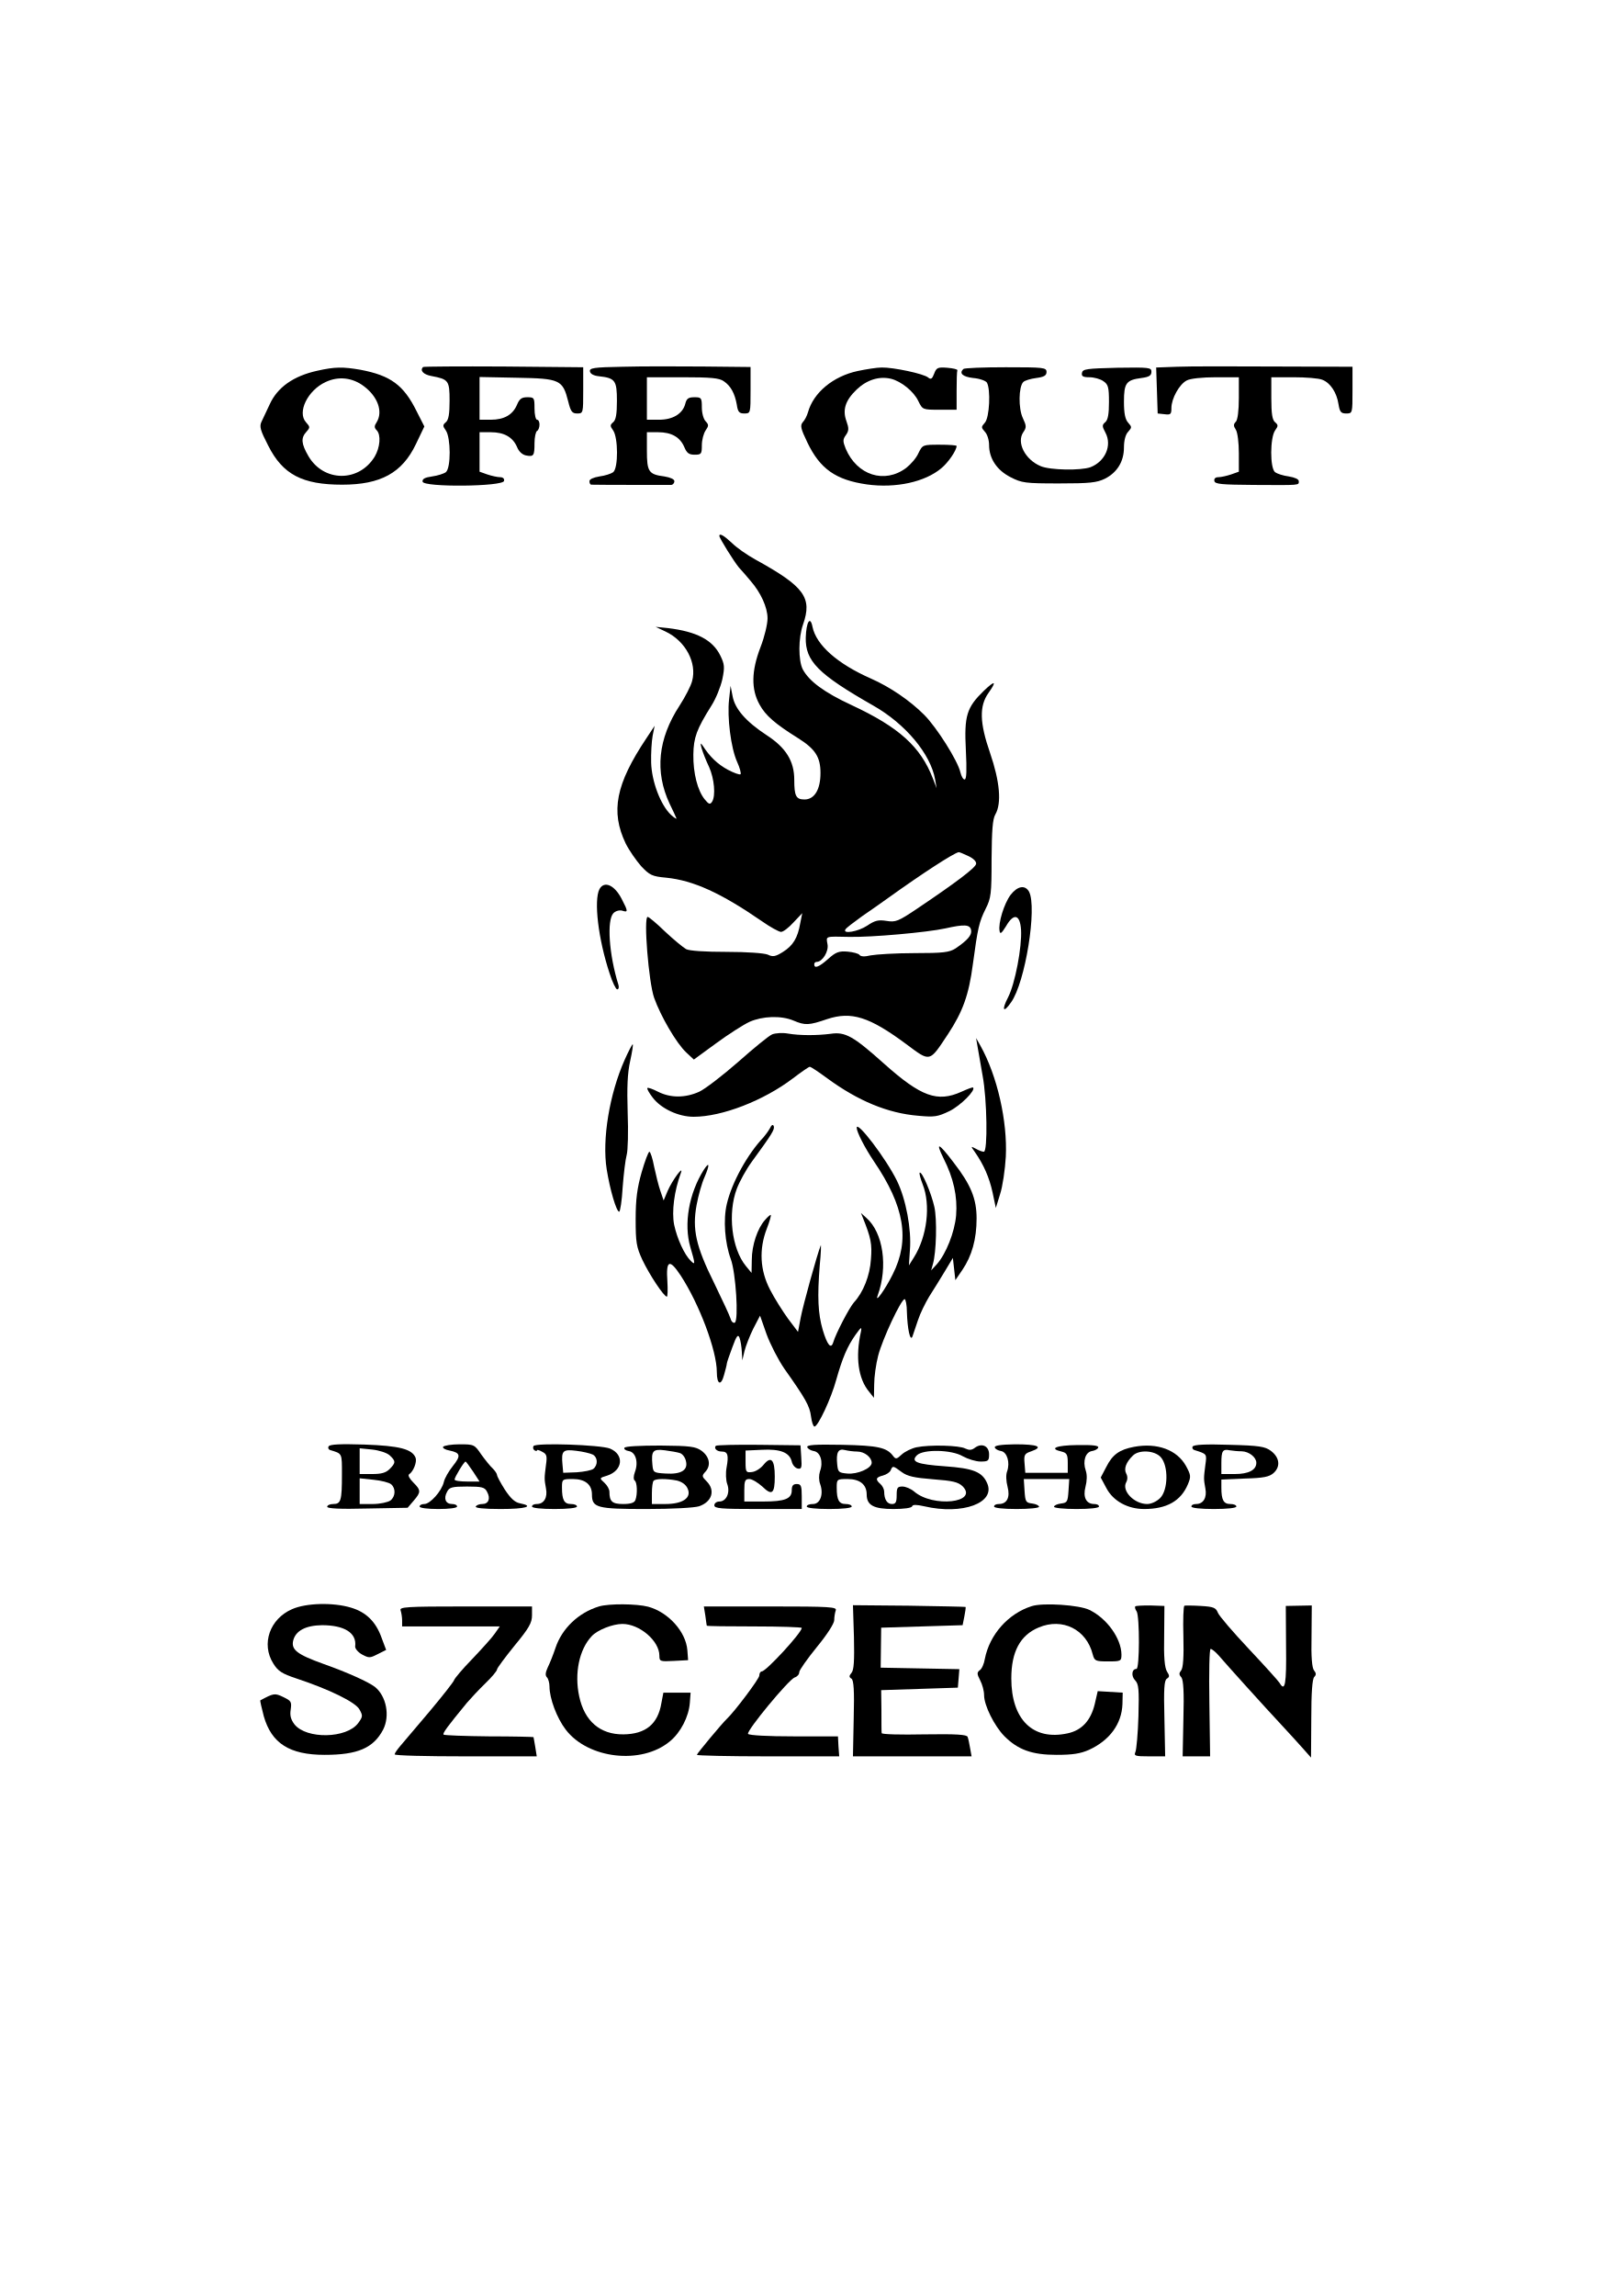
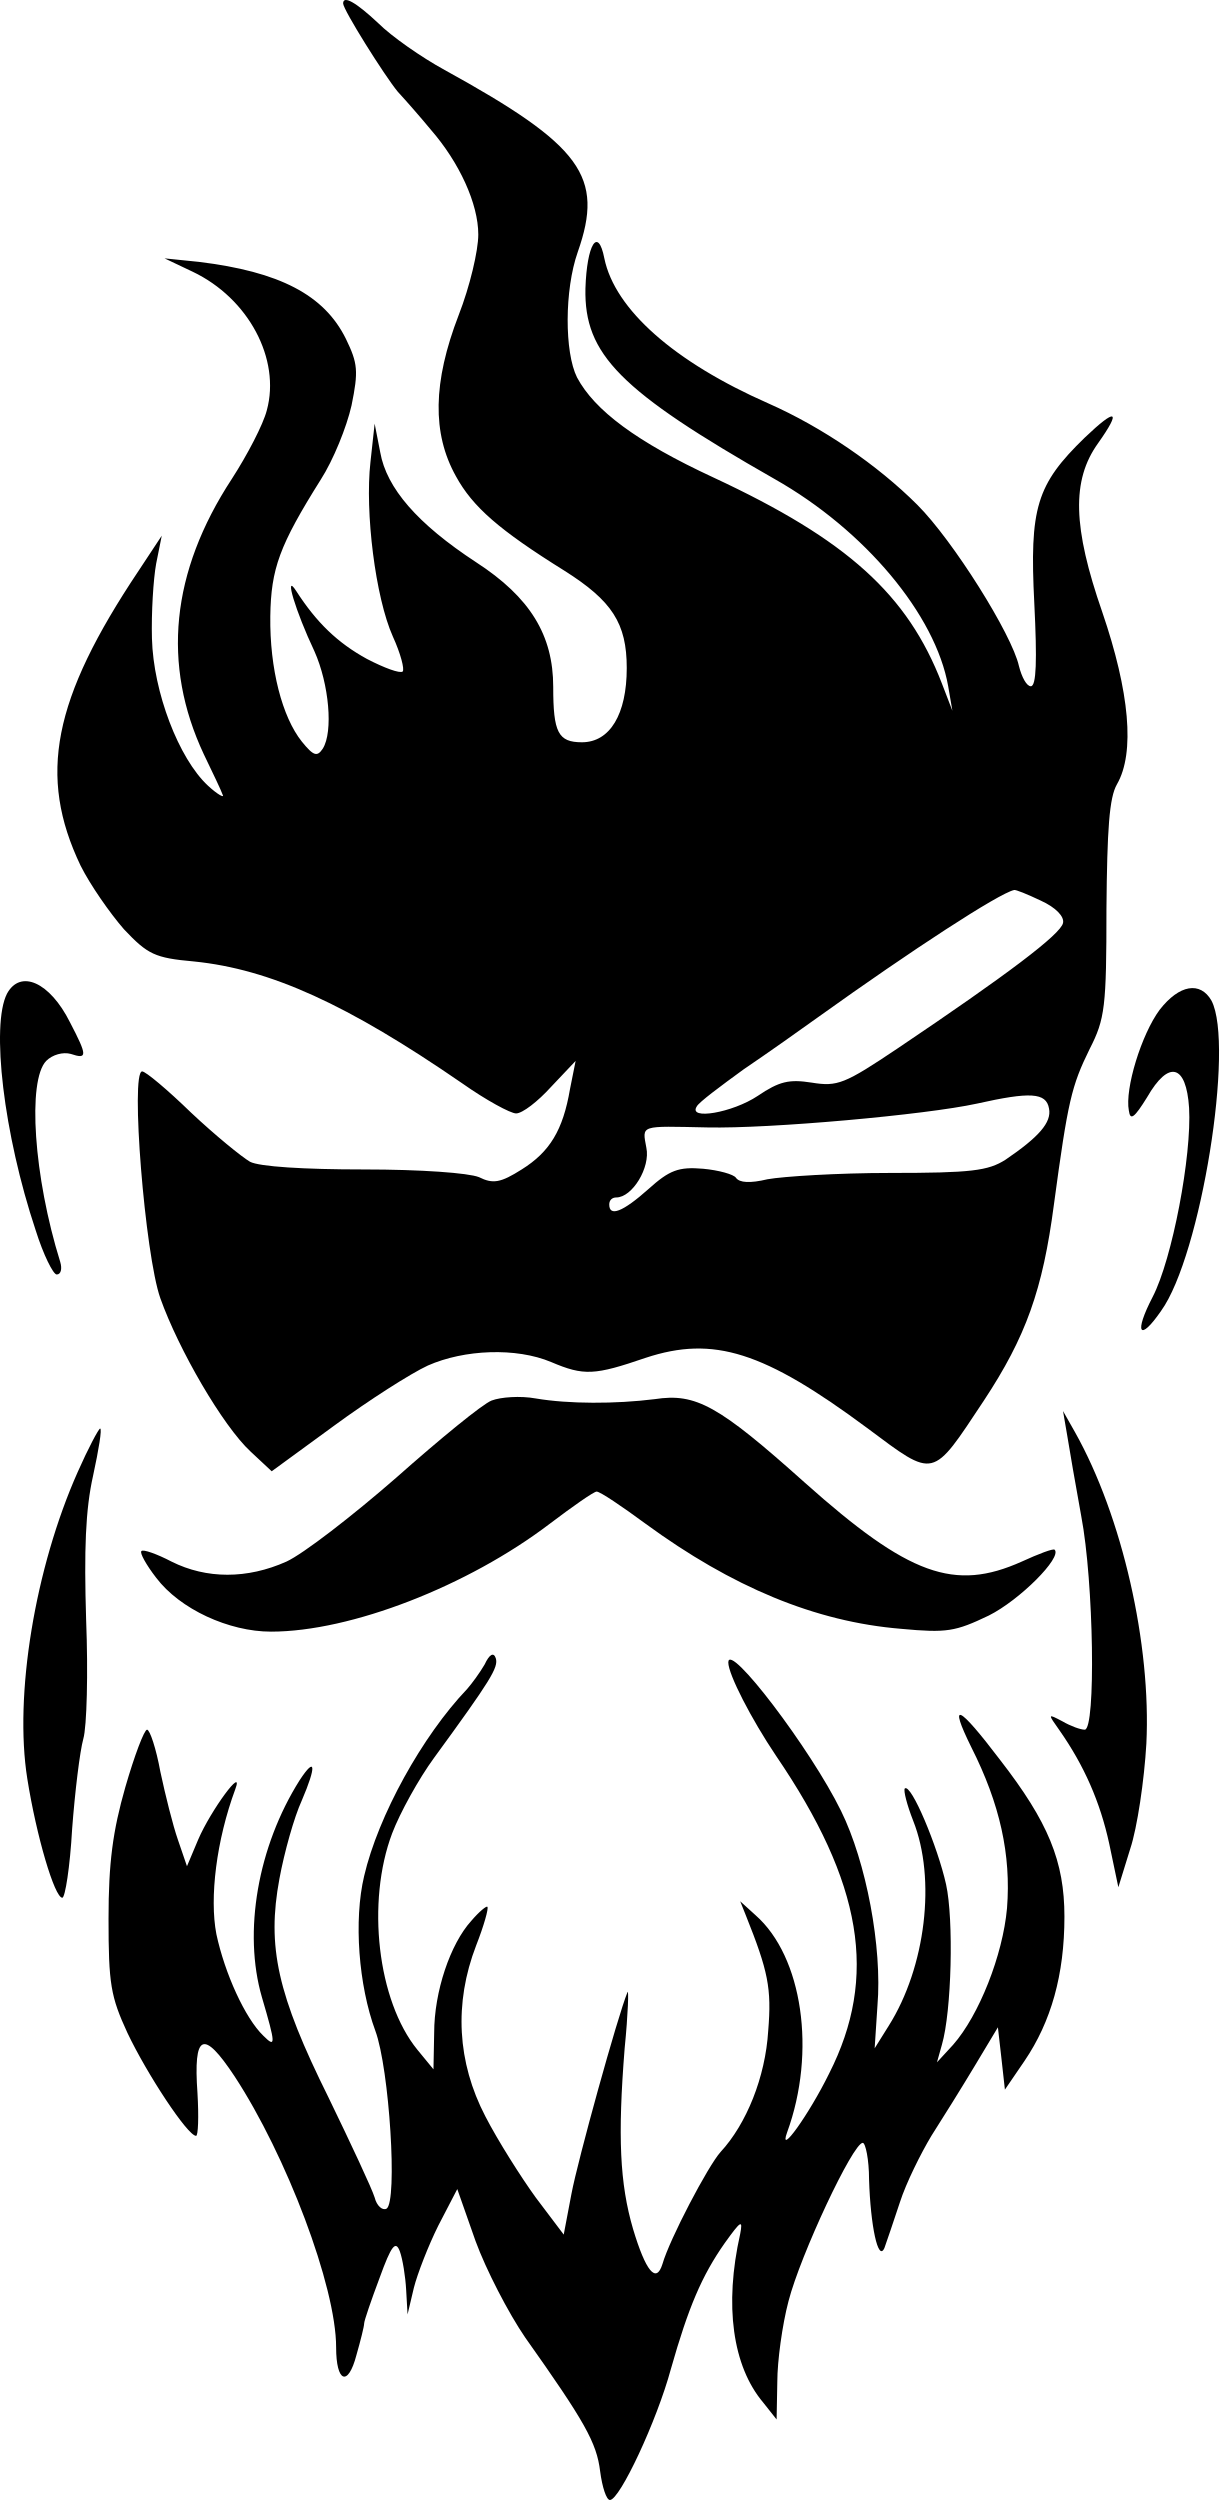
- <svg xmlns="http://www.w3.org/2000/svg" version="1.0" width="642pt" height="919pt" viewBox="0 0 642 919" preserveAspectRatio="xMidYMid meet">
-   <g transform="translate(0,919) scale(0.1,-0.1)" fill="#000000" stroke="none">
-     <path d="M1694 7721 c-14 -14 1 -30 33 -36 69 -13 73 -18 73 -99 0 -53 -4 -77 -15 -86 -13 -11 -13 -15 0 -33 20 -29 21 -150 0 -167 -8 -6 -33 -14 -55 -17 -29 -4 -40 -10 -38 -21 4 -23 321 -20 326 3 2 9 -4 15 -16 15 -10 0 -33 5 -51 11 l-31 11 0 79 0 79 45 0 c54 0 88 -20 105 -59 7 -18 21 -31 36 -34 31 -6 34 -1 34 49 0 24 5 46 10 49 6 3 10 15 10 26 0 10 -4 19 -10 19 -5 0 -10 20 -10 45 0 43 -1 45 -29 45 -22 0 -31 -6 -41 -30 -17 -40 -51 -60 -105 -60 l-45 0 0 86 0 85 150 -3 c172 -3 183 -8 205 -95 10 -41 16 -48 36 -48 24 0 24 2 24 93 l0 92 -318 3 c-175 1 -321 0 -323 -2z" />
-     <path d="M2492 7722 c-116 -2 -133 -5 -130 -19 2 -10 16 -17 36 -19 65 -7 72 -17 72 -98 0 -53 -4 -77 -15 -86 -13 -11 -13 -15 0 -33 20 -29 21 -150 0 -167 -8 -6 -32 -14 -55 -17 -24 -4 -40 -11 -40 -19 0 -8 3 -14 8 -14 15 -1 308 -1 320 -1 6 1 12 7 12 15 0 8 -16 15 -40 19 -63 8 -70 19 -70 103 l0 74 45 0 c54 0 88 -20 105 -60 10 -24 19 -30 41 -30 27 0 29 3 29 38 0 21 7 47 15 59 13 19 13 23 0 37 -8 8 -15 32 -15 55 0 39 -2 41 -30 41 -23 0 -31 -5 -36 -25 -10 -41 -50 -65 -105 -65 l-49 0 0 85 0 85 143 0 c113 0 147 -3 165 -16 28 -19 44 -49 52 -94 4 -29 10 -35 30 -35 25 0 25 1 25 93 l0 93 -190 2 c-104 1 -250 1 -323 -1z" />
-     <path d="M4712 7722 l-83 -3 3 -92 3 -92 28 -3 c24 -3 27 0 27 25 0 38 32 95 61 110 14 8 63 13 117 13 l92 0 0 -83 c0 -52 -5 -88 -12 -95 -10 -10 -10 -17 0 -32 7 -11 12 -53 12 -94 l0 -74 -31 -11 c-18 -6 -41 -11 -51 -11 -12 0 -18 -6 -16 -15 2 -13 29 -15 158 -16 188 -1 180 -2 180 15 0 8 -16 15 -40 19 -23 3 -47 11 -55 17 -21 17 -20 138 0 167 13 18 13 22 0 33 -11 9 -15 34 -15 96 l0 84 89 0 c49 0 101 -4 115 -10 32 -12 58 -51 65 -98 5 -31 10 -37 31 -37 25 0 25 1 25 93 l0 94 -310 1 c-170 1 -347 1 -393 -1z" />
-     <path d="M1270 7706 c-95 -21 -159 -66 -190 -134 -12 -26 -27 -57 -33 -70 -9 -19 -5 -34 27 -96 58 -115 136 -156 296 -156 154 0 240 47 295 162 l34 71 -31 61 c-52 105 -104 143 -225 166 -70 12 -102 12 -173 -4z m187 -62 c56 -42 77 -102 51 -144 -10 -15 -10 -22 0 -32 18 -18 14 -69 -8 -106 -63 -103 -204 -102 -265 2 -29 50 -31 73 -8 98 15 17 15 19 -2 38 -36 40 7 128 79 161 51 24 107 18 153 -17z" />
-     <path d="M3434 7705 c-98 -21 -177 -86 -199 -165 -4 -14 -13 -32 -21 -40 -11 -13 -8 -26 18 -80 51 -107 114 -151 239 -169 116 -16 233 10 298 65 28 23 61 72 61 89 0 3 -31 5 -68 5 -68 0 -68 0 -85 -34 -8 -19 -31 -45 -49 -59 -87 -65 -197 -29 -242 77 -12 30 -12 37 1 55 12 17 12 27 2 55 -17 46 -4 84 41 127 41 39 90 54 137 43 41 -10 92 -51 110 -90 17 -34 17 -34 85 -34 l68 0 0 75 c0 41 1 78 3 83 1 4 -17 8 -41 10 -38 3 -43 0 -52 -24 -8 -21 -13 -24 -24 -15 -17 15 -140 41 -186 40 -19 0 -63 -7 -96 -14z" />
-     <path d="M3857 7713 c-18 -17 -3 -31 39 -36 26 -2 50 -11 55 -18 16 -26 11 -141 -8 -161 -15 -17 -15 -19 0 -36 10 -10 17 -34 17 -53 0 -54 31 -101 86 -129 45 -23 58 -25 194 -25 123 0 151 3 184 19 49 25 76 69 76 125 0 27 6 52 17 63 15 17 15 19 0 36 -12 13 -17 37 -17 84 0 75 9 87 70 95 31 4 40 10 40 25 0 17 -8 18 -137 16 -122 -3 -138 -5 -141 -20 -3 -14 4 -18 30 -18 18 0 44 -7 56 -16 19 -13 22 -24 22 -83 0 -48 -4 -72 -15 -81 -13 -11 -13 -16 1 -42 27 -51 -1 -115 -60 -138 -39 -14 -161 -12 -199 4 -63 26 -98 95 -70 136 13 19 13 25 -2 57 -18 38 -17 125 2 144 6 6 29 13 52 16 31 4 41 10 41 24 0 18 -11 19 -163 19 -90 0 -167 -3 -170 -7z" />
-     <path d="M2880 7045 c0 -9 59 -103 78 -126 12 -13 33 -37 47 -54 41 -47 68 -106 68 -150 0 -23 -12 -74 -28 -115 -37 -96 -38 -169 -4 -230 24 -44 62 -77 155 -135 68 -43 89 -75 89 -139 0 -66 -24 -106 -64 -106 -34 0 -41 14 -41 79 0 74 -33 128 -110 178 -84 55 -128 106 -137 157 l-8 41 -6 -55 c-8 -71 7 -193 32 -249 11 -24 17 -47 14 -50 -4 -3 -26 5 -51 18 -42 23 -72 52 -101 97 -18 28 -1 -29 26 -86 21 -47 27 -115 12 -139 -8 -12 -13 -11 -30 10 -28 35 -46 104 -45 179 1 68 13 101 72 195 18 28 37 75 44 106 10 49 9 60 -8 95 -31 63 -95 96 -210 110 l-49 5 40 -19 c80 -38 126 -125 106 -198 -5 -20 -28 -64 -50 -98 -87 -133 -100 -265 -40 -393 13 -27 25 -52 27 -58 3 -5 -7 0 -21 13 -42 39 -78 134 -80 210 -1 37 2 85 6 107 l8 40 -33 -50 c-123 -184 -144 -293 -83 -421 14 -28 42 -68 62 -91 34 -36 44 -41 100 -46 109 -11 219 -61 383 -174 34 -24 69 -43 77 -43 9 0 31 17 50 38 l35 37 -8 -40 c-10 -59 -29 -90 -69 -115 -30 -19 -41 -21 -61 -11 -15 6 -82 11 -165 11 -85 0 -149 4 -162 11 -12 7 -50 38 -84 70 -34 33 -65 59 -70 59 -17 0 4 -262 26 -324 26 -73 89 -182 129 -219 l30 -28 89 65 c49 36 110 75 134 86 52 23 126 26 176 5 47 -20 62 -19 135 6 97 32 169 9 316 -100 98 -73 92 -74 167 39 60 91 84 158 100 280 20 148 25 169 51 222 22 43 24 60 24 200 1 114 4 159 15 178 26 45 18 132 -21 246 -42 121 -44 188 -6 241 34 48 26 51 -19 8 -69 -67 -79 -100 -72 -237 4 -81 3 -118 -5 -118 -6 0 -13 13 -17 29 -10 45 -94 179 -145 230 -57 57 -136 111 -213 145 -134 59 -219 134 -234 207 -9 46 -25 20 -27 -43 -2 -94 49 -146 270 -272 129 -73 230 -194 248 -296 l6 -35 -15 39 c-49 127 -135 205 -326 294 -110 51 -170 96 -195 143 -18 36 -18 125 1 179 38 108 6 152 -190 260 -33 18 -76 48 -95 67 -32 30 -50 40 -50 28z m996 -1281 c22 -10 34 -23 32 -32 -3 -16 -80 -74 -236 -179 -76 -51 -86 -55 -123 -49 -32 5 -46 2 -77 -19 -36 -24 -100 -35 -87 -15 3 6 34 29 67 53 34 23 82 57 107 75 134 96 257 176 279 181 2 1 19 -6 38 -15z m12 -297 c4 -20 -15 -41 -62 -73 -25 -16 -49 -19 -165 -19 -75 0 -153 -5 -175 -9 -25 -6 -40 -5 -45 2 -3 5 -25 11 -47 13 -35 3 -48 -2 -78 -29 -37 -33 -56 -40 -56 -22 0 6 4 10 10 10 23 0 49 43 43 71 -6 33 -10 31 87 29 89 -2 312 18 385 34 76 17 99 16 103 -7z" />
-     <path d="M2400 5631 c-23 -45 -5 -200 41 -338 11 -35 25 -63 30 -63 6 0 8 8 5 18 -38 122 -47 259 -20 287 9 9 24 13 35 10 24 -8 24 -3 -1 45 -29 58 -71 76 -90 41z" />
-     <path d="M4046 5608 c-26 -35 -50 -113 -44 -144 2 -15 8 -10 26 19 31 54 56 47 60 -15 4 -68 -24 -216 -52 -270 -27 -52 -19 -65 12 -20 57 79 105 380 72 443 -16 28 -46 23 -74 -13z" />
-     <path d="M3092 5050 c-13 -5 -74 -55 -136 -110 -63 -55 -133 -109 -157 -120 -56 -25 -114 -25 -164 0 -21 11 -41 18 -43 15 -3 -2 7 -20 21 -38 34 -45 104 -77 164 -77 114 0 281 65 398 154 33 25 63 46 67 46 5 0 36 -21 70 -46 123 -90 242 -140 365 -150 65 -6 77 -4 125 19 44 22 105 83 94 94 -2 2 -23 -6 -47 -17 -96 -43 -161 -20 -310 113 -123 110 -155 128 -214 119 -56 -7 -123 -7 -170 1 -22 4 -50 2 -63 -3z" />
-     <path d="M3914 5000 c3 -19 12 -71 20 -115 18 -94 21 -305 5 -305 -6 0 -20 5 -32 12 -21 11 -21 11 -4 -13 35 -50 58 -102 71 -162 l13 -62 17 55 c10 30 20 98 23 150 7 141 -34 324 -102 445 l-17 30 6 -35z" />
-     <path d="M2501 4948 c-61 -137 -91 -319 -72 -438 13 -82 39 -170 50 -170 4 0 11 44 14 98 4 53 11 111 16 129 5 17 7 94 4 170 -3 100 -1 157 10 206 8 37 13 67 10 67 -2 0 -17 -28 -32 -62z" />
-     <path d="M3082 4673 c-7 -12 -18 -27 -25 -35 -64 -67 -127 -181 -147 -267 -15 -63 -8 -156 16 -221 20 -54 32 -244 16 -254 -6 -3 -14 4 -17 16 -4 13 -34 77 -66 143 -73 147 -88 215 -70 312 7 38 21 88 32 112 21 49 20 64 -3 29 -60 -95 -81 -217 -54 -310 20 -68 20 -73 2 -55 -26 25 -55 89 -67 145 -10 52 0 134 27 207 13 35 -35 -30 -53 -72 l-16 -38 -13 38 c-7 20 -18 64 -25 97 -6 33 -15 60 -19 60 -4 0 -18 -37 -31 -82 -18 -63 -24 -108 -24 -188 0 -93 3 -111 27 -163 28 -59 86 -147 98 -147 3 0 4 27 2 61 -6 85 8 92 53 24 74 -113 145 -300 145 -387 0 -50 17 -57 29 -11 6 21 11 41 11 45 0 4 10 33 22 65 17 47 23 54 29 38 4 -11 8 -36 9 -55 l2 -35 9 38 c5 20 21 61 35 89 l27 52 26 -74 c15 -41 47 -103 71 -138 85 -120 102 -150 107 -191 3 -23 9 -41 14 -41 14 0 67 113 87 187 25 88 44 133 77 180 23 32 26 34 22 13 -23 -102 -11 -189 33 -241 l19 -24 1 54 c0 29 7 81 16 115 17 66 92 226 106 226 4 0 9 -24 9 -52 2 -66 13 -119 22 -98 3 8 13 38 22 65 9 28 30 70 45 95 16 25 44 70 62 100 l33 55 5 -44 5 -45 28 41 c38 56 57 123 57 206 0 79 -23 135 -92 224 -60 79 -74 85 -41 18 41 -81 57 -154 51 -230 -6 -67 -40 -153 -77 -195 l-23 -25 7 25 c14 48 17 179 6 229 -12 54 -50 145 -59 137 -2 -3 3 -23 12 -46 33 -83 18 -209 -35 -293 l-20 -32 4 61 c7 83 -16 205 -52 278 -43 88 -161 243 -161 212 0 -17 33 -81 68 -133 124 -182 146 -316 76 -454 -29 -59 -73 -120 -60 -84 42 115 22 251 -45 310 l-22 20 8 -20 c32 -80 37 -104 32 -165 -4 -66 -31 -133 -68 -173 -18 -20 -73 -125 -83 -160 -9 -29 -24 -10 -42 50 -19 65 -22 132 -12 258 5 50 6 86 4 80 -14 -34 -71 -240 -80 -288 l-11 -58 -40 53 c-21 29 -54 81 -72 116 -40 77 -45 161 -13 244 11 28 18 53 16 55 -1 2 -12 -7 -23 -20 -30 -33 -53 -101 -53 -160 l-1 -52 -23 28 c-57 70 -73 211 -36 309 11 29 38 78 60 108 81 111 92 129 88 142 -3 9 -9 6 -16 -9z" />
-     <path d="M1316 3401 c-4 -6 -1 -13 6 -15 49 -15 47 -11 47 -98 0 -105 -4 -118 -35 -118 -13 0 -24 -5 -24 -11 0 -7 50 -10 161 -7 l161 3 24 28 c30 35 30 42 -2 74 -14 14 -22 28 -16 32 17 11 32 49 26 66 -14 35 -64 48 -205 53 -96 3 -138 1 -143 -7z m244 -36 c25 -23 25 -30 0 -55 -15 -15 -33 -20 -70 -20 l-50 0 0 51 0 52 50 -5 c28 -3 59 -13 70 -23z m6 -116 c19 -16 18 -49 -3 -65 -10 -7 -42 -14 -70 -14 l-53 0 0 51 0 52 56 -6 c30 -3 62 -11 70 -18z" />
-     <path d="M1774 3399 c-3 -5 9 -12 26 -15 44 -9 46 -21 13 -62 -16 -20 -33 -49 -36 -64 -9 -37 -55 -88 -78 -88 -10 0 -19 -4 -19 -10 0 -6 32 -10 75 -10 43 0 75 4 75 10 0 6 -9 10 -20 10 -26 0 -35 22 -20 49 9 18 20 21 80 21 60 0 71 -3 80 -21 15 -27 6 -49 -19 -49 -11 0 -23 -4 -26 -10 -4 -6 32 -10 99 -10 101 0 138 11 77 23 -20 4 -37 20 -60 55 -17 27 -31 53 -31 58 0 5 -8 17 -17 26 -10 9 -30 34 -46 56 -27 40 -29 41 -87 41 -33 0 -62 -5 -66 -10z m120 -99 l26 -40 -50 0 c-27 0 -50 3 -50 8 0 9 38 72 44 72 2 0 15 -18 30 -40z" />
-     <path d="M2136 3402 c-3 -6 -2 -13 4 -17 5 -3 10 -4 10 0 0 3 9 1 21 -6 18 -9 20 -17 15 -52 -7 -55 -7 -56 0 -95 7 -36 -8 -62 -37 -62 -11 0 -19 -4 -19 -10 0 -6 37 -10 90 -10 53 0 90 4 90 10 0 6 -11 10 -24 10 -27 0 -36 16 -36 66 0 33 1 34 43 34 50 0 77 -22 77 -62 0 -53 20 -58 217 -58 106 0 193 5 212 11 52 18 66 64 30 100 -19 19 -20 22 -4 39 22 25 16 59 -16 83 -24 17 -45 20 -165 21 -84 0 -141 -3 -144 -9 -3 -5 5 -11 17 -13 28 -4 40 -44 25 -84 -6 -16 -6 -30 -1 -34 10 -6 12 -54 3 -78 -4 -11 -19 -16 -49 -16 -44 0 -55 10 -55 49 0 10 -9 26 -20 36 -21 19 -21 19 12 29 62 21 68 84 10 108 -38 15 -297 24 -306 10z m237 -34 c20 -10 22 -41 3 -57 -7 -6 -38 -12 -67 -14 l-54 -2 -3 33 c-5 55 1 62 55 55 26 -3 56 -10 66 -15z m349 6 c10 -3 21 -17 24 -31 10 -37 -18 -55 -81 -51 -49 3 -50 4 -53 36 -5 55 2 63 50 57 24 -3 51 -8 60 -11z m-12 -110 c20 -5 36 -16 43 -32 17 -37 -19 -62 -89 -62 l-54 0 0 43 c0 24 3 47 7 50 8 9 51 9 93 1z" />
-     <path d="M2866 3403 c-9 -10 4 -23 24 -23 24 0 28 -15 19 -64 -4 -21 -3 -52 3 -67 12 -34 -4 -69 -32 -69 -11 0 -20 -7 -20 -15 0 -13 26 -15 175 -15 l175 0 0 50 c0 43 -3 50 -20 50 -15 0 -20 -7 -20 -25 0 -34 -27 -45 -114 -45 l-76 0 0 45 c0 38 3 45 20 45 11 0 34 -14 52 -30 39 -38 50 -29 50 40 0 68 -15 84 -45 47 -12 -15 -33 -28 -47 -29 -23 -3 -25 0 -25 41 l0 45 65 3 c75 4 111 -11 120 -47 3 -14 14 -26 24 -28 15 -3 17 3 14 45 l-3 48 -166 2 c-92 1 -169 -1 -173 -4z" />
-     <path d="M3232 3397 c3 -6 14 -13 26 -15 27 -4 39 -44 25 -81 -5 -16 -5 -36 1 -52 14 -40 0 -79 -29 -79 -14 0 -25 -4 -25 -10 0 -6 37 -10 90 -10 53 0 90 4 90 10 0 6 -11 10 -24 10 -27 0 -36 16 -36 66 0 33 1 34 43 34 50 0 77 -22 77 -62 0 -43 28 -58 107 -58 41 0 73 4 75 11 2 7 17 7 48 0 154 -36 288 14 252 93 -20 45 -56 59 -169 67 -112 8 -138 18 -112 44 25 25 139 23 184 -4 20 -11 52 -21 71 -21 31 0 34 3 34 29 0 33 -29 47 -57 26 -13 -10 -23 -10 -38 -3 -23 13 -144 16 -196 5 -19 -4 -46 -17 -59 -29 -20 -19 -24 -19 -34 -6 -25 34 -60 42 -204 45 -111 2 -143 0 -140 -10z m200 -17 c29 0 58 -23 58 -45 0 -22 -57 -47 -98 -43 -34 3 -37 6 -40 36 -5 49 4 65 31 58 12 -3 34 -6 49 -6z m178 -82 c23 -17 50 -23 126 -29 79 -6 100 -11 118 -28 65 -66 -119 -86 -194 -21 -13 11 -34 20 -47 20 -20 0 -23 -5 -23 -35 0 -28 -4 -35 -19 -35 -19 0 -31 18 -31 50 0 9 -7 23 -15 30 -21 18 -19 27 10 34 14 4 28 13 31 21 8 19 9 19 44 -7z" />
-     <path d="M3983 3396 c2 -6 13 -12 25 -14 24 -4 37 -46 24 -82 -5 -13 -4 -38 2 -61 11 -42 -2 -69 -35 -69 -11 0 -19 -4 -19 -10 0 -6 37 -10 90 -10 50 0 90 4 90 9 0 5 -12 11 -27 13 -26 3 -28 7 -31 51 l-3 47 91 0 91 0 -3 -47 c-3 -44 -5 -48 -30 -51 -16 -2 -28 -8 -28 -13 0 -5 41 -9 90 -9 53 0 90 4 90 10 0 6 -8 10 -19 10 -32 0 -46 27 -35 69 6 23 7 48 1 65 -13 38 -1 74 25 78 12 2 23 8 25 14 3 8 -22 11 -84 10 -85 -1 -115 -14 -63 -26 21 -5 25 -12 25 -45 l0 -40 -85 0 -85 0 -3 38 c-3 34 0 39 27 48 51 18 26 28 -65 28 -59 -1 -84 -5 -81 -13z" />
-     <path d="M4541 3399 c-59 -11 -87 -31 -112 -81 l-22 -42 23 -43 c27 -51 85 -83 151 -83 90 0 147 32 175 99 13 31 12 37 -8 74 -36 64 -115 93 -207 76z m106 -41 c32 -35 30 -132 -2 -164 -14 -14 -36 -24 -52 -24 -52 0 -103 53 -84 87 6 11 6 24 0 35 -10 19 -1 45 27 72 24 24 86 21 111 -6z" />
-     <path d="M4775 3400 c-3 -5 0 -12 7 -14 51 -16 50 -15 44 -59 -7 -55 -7 -56 0 -95 7 -36 -8 -62 -37 -62 -11 0 -19 -4 -19 -10 0 -6 37 -10 90 -10 53 0 90 4 90 10 0 6 -11 10 -24 10 -27 0 -36 16 -36 65 l0 33 94 4 c76 2 98 7 115 22 29 26 24 63 -11 89 -23 17 -46 21 -166 24 -93 3 -142 1 -147 -7z m197 -19 c29 -1 58 -24 58 -46 0 -29 -31 -45 -86 -45 l-54 0 0 43 c0 50 5 58 34 52 12 -2 33 -4 48 -4z" />
-     <path d="M1169 2749 c-89 -39 -124 -139 -75 -217 19 -31 35 -41 92 -60 133 -44 237 -95 253 -124 14 -25 14 -29 -5 -55 -46 -62 -207 -65 -255 -5 -15 20 -19 36 -15 60 4 30 2 34 -29 49 -35 17 -39 16 -93 -13 -1 -1 5 -29 14 -63 31 -109 103 -155 244 -155 132 0 195 27 234 101 28 55 13 134 -33 171 -26 20 -110 58 -206 92 -106 38 -130 57 -121 94 10 39 50 60 115 61 90 0 140 -31 133 -85 -1 -8 11 -23 27 -32 28 -15 32 -15 63 1 l34 17 -18 48 c-23 65 -62 103 -122 121 -72 22 -181 19 -237 -6z" />
-     <path d="M2398 2760 c-82 -25 -148 -88 -174 -166 -9 -27 -23 -62 -31 -78 -9 -20 -11 -32 -3 -40 5 -5 10 -22 10 -36 0 -48 29 -126 65 -173 89 -117 303 -142 417 -47 43 35 76 99 80 155 l3 40 -55 0 -54 0 -8 -42 c-14 -84 -63 -124 -152 -125 -93 -1 -156 53 -177 152 -20 92 0 188 50 241 23 25 84 49 123 49 69 0 148 -68 148 -127 0 -23 3 -24 58 -21 l57 3 -3 40 c-6 74 -76 152 -157 174 -46 12 -157 13 -197 1z" />
-     <path d="M3419 2637 c2 -94 0 -132 -10 -143 -10 -12 -10 -17 0 -23 9 -6 12 -46 9 -160 l-3 -151 237 0 238 0 -6 33 c-3 17 -7 38 -10 45 -3 9 -44 12 -174 10 -93 -2 -170 0 -170 5 -1 4 -1 44 -1 90 l-1 82 154 5 153 5 3 37 3 37 -157 3 -158 3 1 80 1 80 163 5 163 5 7 35 c4 19 6 36 5 38 -2 1 -104 3 -227 5 l-224 2 4 -128z" />
-     <path d="M4130 2761 c-94 -30 -168 -114 -187 -211 -3 -19 -12 -40 -20 -45 -12 -9 -12 -15 1 -40 9 -17 16 -43 16 -60 0 -41 41 -123 81 -164 55 -55 111 -75 209 -75 65 0 96 5 130 20 83 38 131 104 134 183 l1 46 -50 3 -50 3 -12 -52 c-16 -66 -52 -105 -109 -117 -138 -30 -225 55 -225 220 0 106 35 173 110 204 95 40 191 -8 216 -108 7 -26 11 -28 61 -28 52 0 54 1 54 28 -1 64 -58 144 -128 178 -40 20 -187 30 -232 15z" />
-     <path d="M4545 2760 c-2 -3 0 -12 6 -20 12 -21 12 -230 -1 -230 -19 0 -22 -29 -5 -46 14 -15 16 -35 13 -143 -2 -69 -8 -134 -12 -143 -7 -16 -2 -18 55 -18 l64 0 -3 151 c-3 118 -1 154 10 160 11 7 11 12 0 29 -9 15 -13 58 -11 142 l1 120 -57 2 c-31 0 -58 -1 -60 -4z" />
-     <path d="M4742 2763 c-4 -2 -6 -57 -4 -124 2 -82 -1 -125 -9 -135 -9 -11 -9 -17 1 -28 8 -11 11 -59 8 -165 l-3 -151 55 0 55 0 -3 215 c-2 124 0 215 5 215 5 0 20 -12 33 -27 28 -33 184 -206 256 -283 28 -30 65 -71 82 -90 l31 -35 1 155 c0 105 4 160 12 168 8 8 8 15 -1 26 -8 10 -12 53 -10 137 l1 123 -52 -1 -52 -1 1 -161 c2 -153 -4 -185 -26 -147 -4 7 -60 69 -123 136 -63 67 -119 132 -124 145 -8 20 -17 24 -68 27 -32 2 -62 2 -66 1z" />
-     <path d="M1604 2744 c3 -9 6 -27 6 -40 l0 -24 196 0 195 0 -21 -30 c-11 -16 -52 -61 -90 -101 -38 -39 -70 -77 -72 -84 -2 -7 -46 -63 -98 -125 -52 -61 -105 -124 -117 -138 -13 -15 -23 -30 -23 -34 0 -5 128 -8 284 -8 l285 0 -6 38 c-3 20 -7 38 -7 39 -1 1 -81 3 -178 3 -97 1 -179 4 -182 7 -5 5 15 32 94 128 14 16 46 51 72 76 27 26 48 51 48 57 0 5 32 48 70 95 58 70 70 92 70 121 l0 36 -266 0 c-239 0 -266 -2 -260 -16z" />
-     <path d="M2824 2723 c3 -21 5 -39 6 -40 0 -2 86 -3 190 -3 105 0 190 -3 190 -6 0 -19 -143 -174 -160 -174 -5 0 -10 -7 -10 -17 0 -12 -98 -143 -130 -173 -19 -18 -120 -139 -120 -144 0 -3 128 -6 285 -6 l285 0 -3 40 -2 40 -177 0 c-104 0 -179 4 -183 10 -7 12 163 218 187 226 10 3 18 12 18 21 0 8 32 53 70 100 42 51 70 95 70 108 0 13 3 30 6 39 6 14 -21 16 -261 16 l-267 0 6 -37z" />
+ <svg xmlns="http://www.w3.org/2000/svg" version="1.0" width="174.078pt" height="356.995pt" viewBox="0 0 174.078 356.995" preserveAspectRatio="xMidYMid" id="svg29">
+   <defs id="defs29" />
+   <g transform="matrix(0.1,0,0,-0.1,-239.0015,704.995)" fill="#000000" stroke="none" id="g29">
+     <path d="m 2880,7045 c 0,-9 59,-103 78,-126 12,-13 33,-37 47,-54 41,-47 68,-106 68,-150 0,-23 -12,-74 -28,-115 -37,-96 -38,-169 -4,-230 24,-44 62,-77 155,-135 68,-43 89,-75 89,-139 0,-66 -24,-106 -64,-106 -34,0 -41,14 -41,79 0,74 -33,128 -110,178 -84,55 -128,106 -137,157 l -8,41 -6,-55 c -8,-71 7,-193 32,-249 11,-24 17,-47 14,-50 -4,-3 -26,5 -51,18 -42,23 -72,52 -101,97 -18,28 -1,-29 26,-86 21,-47 27,-115 12,-139 -8,-12 -13,-11 -30,10 -28,35 -46,104 -45,179 1,68 13,101 72,195 18,28 37,75 44,106 10,49 9,60 -8,95 -31,63 -95,96 -210,110 l -49,5 40,-19 c 80,-38 126,-125 106,-198 -5,-20 -28,-64 -50,-98 -87,-133 -100,-265 -40,-393 13,-27 25,-52 27,-58 3,-5 -7,0 -21,13 -42,39 -78,134 -80,210 -1,37 2,85 6,107 l 8,40 -33,-50 c -123,-184 -144,-293 -83,-421 14,-28 42,-68 62,-91 34,-36 44,-41 100,-46 109,-11 219,-61 383,-174 34,-24 69,-43 77,-43 9,0 31,17 50,38 l 35,37 -8,-40 c -10,-59 -29,-90 -69,-115 -30,-19 -41,-21 -61,-11 -15,6 -82,11 -165,11 -85,0 -149,4 -162,11 -12,7 -50,38 -84,70 -34,33 -65,59 -70,59 -17,0 4,-262 26,-324 26,-73 89,-182 129,-219 l 30,-28 89,65 c 49,36 110,75 134,86 52,23 126,26 176,5 47,-20 62,-19 135,6 97,32 169,9 316,-100 98,-73 92,-74 167,39 60,91 84,158 100,280 20,148 25,169 51,222 22,43 24,60 24,200 1,114 4,159 15,178 26,45 18,132 -21,246 -42,121 -44,188 -6,241 34,48 26,51 -19,8 -69,-67 -79,-100 -72,-237 4,-81 3,-118 -5,-118 -6,0 -13,13 -17,29 -10,45 -94,179 -145,230 -57,57 -136,111 -213,145 -134,59 -219,134 -234,207 -9,46 -25,20 -27,-43 -2,-94 49,-146 270,-272 129,-73 230,-194 248,-296 l 6,-35 -15,39 c -49,127 -135,205 -326,294 -110,51 -170,96 -195,143 -18,36 -18,125 1,179 38,108 6,152 -190,260 -33,18 -76,48 -95,67 -32,30 -50,40 -50,28 z m 996,-1281 c 22,-10 34,-23 32,-32 -3,-16 -80,-74 -236,-179 -76,-51 -86,-55 -123,-49 -32,5 -46,2 -77,-19 -36,-24 -100,-35 -87,-15 3,6 34,29 67,53 34,23 82,57 107,75 134,96 257,176 279,181 2,1 19,-6 38,-15 z m 12,-297 c 4,-20 -15,-41 -62,-73 -25,-16 -49,-19 -165,-19 -75,0 -153,-5 -175,-9 -25,-6 -40,-5 -45,2 -3,5 -25,11 -47,13 -35,3 -48,-2 -78,-29 -37,-33 -56,-40 -56,-22 0,6 4,10 10,10 23,0 49,43 43,71 -6,33 -10,31 87,29 89,-2 312,18 385,34 76,17 99,16 103,-7 z" id="path7" />
+     <path d="m 2400,5631 c -23,-45 -5,-200 41,-338 11,-35 25,-63 30,-63 6,0 8,8 5,18 -38,122 -47,259 -20,287 9,9 24,13 35,10 24,-8 24,-3 -1,45 -29,58 -71,76 -90,41 z" id="path8" />
+     <path d="m 4046,5608 c -26,-35 -50,-113 -44,-144 2,-15 8,-10 26,19 31,54 56,47 60,-15 4,-68 -24,-216 -52,-270 -27,-52 -19,-65 12,-20 57,79 105,380 72,443 -16,28 -46,23 -74,-13 z" id="path9" />
+     <path d="m 3092,5050 c -13,-5 -74,-55 -136,-110 -63,-55 -133,-109 -157,-120 -56,-25 -114,-25 -164,0 -21,11 -41,18 -43,15 -3,-2 7,-20 21,-38 34,-45 104,-77 164,-77 114,0 281,65 398,154 33,25 63,46 67,46 5,0 36,-21 70,-46 123,-90 242,-140 365,-150 65,-6 77,-4 125,19 44,22 105,83 94,94 -2,2 -23,-6 -47,-17 -96,-43 -161,-20 -310,113 -123,110 -155,128 -214,119 -56,-7 -123,-7 -170,1 -22,4 -50,2 -63,-3 z" id="path10" />
+     <path d="m 3914,5000 c 3,-19 12,-71 20,-115 18,-94 21,-305 5,-305 -6,0 -20,5 -32,12 -21,11 -21,11 -4,-13 35,-50 58,-102 71,-162 l 13,-62 17,55 c 10,30 20,98 23,150 7,141 -34,324 -102,445 l -17,30 z" id="path11" />
+     <path d="m 2501,4948 c -61,-137 -91,-319 -72,-438 13,-82 39,-170 50,-170 4,0 11,44 14,98 4,53 11,111 16,129 5,17 7,94 4,170 -3,100 -1,157 10,206 8,37 13,67 10,67 -2,0 -17,-28 -32,-62 z" id="path12" />
+     <path d="m 3082,4673 c -7,-12 -18,-27 -25,-35 -64,-67 -127,-181 -147,-267 -15,-63 -8,-156 16,-221 20,-54 32,-244 16,-254 -6,-3 -14,4 -17,16 -4,13 -34,77 -66,143 -73,147 -88,215 -70,312 7,38 21,88 32,112 21,49 20,64 -3,29 -60,-95 -81,-217 -54,-310 20,-68 20,-73 2,-55 -26,25 -55,89 -67,145 -10,52 0,134 27,207 13,35 -35,-30 -53,-72 l -16,-38 -13,38 c -7,20 -18,64 -25,97 -6,33 -15,60 -19,60 -4,0 -18,-37 -31,-82 -18,-63 -24,-108 -24,-188 0,-93 3,-111 27,-163 28,-59 86,-147 98,-147 3,0 4,27 2,61 -6,85 8,92 53,24 74,-113 145,-300 145,-387 0,-50 17,-57 29,-11 6,21 11,41 11,45 0,4 10,33 22,65 17,47 23,54 29,38 4,-11 8,-36 9,-55 l 2,-35 9,38 c 5,20 21,61 35,89 l 27,52 26,-74 c 15,-41 47,-103 71,-138 85,-120 102,-150 107,-191 3,-23 9,-41 14,-41 14,0 67,113 87,187 25,88 44,133 77,180 23,32 26,34 22,13 -23,-102 -11,-189 33,-241 l 19,-24 1,54 c 0,29 7,81 16,115 17,66 92,226 106,226 4,0 9,-24 9,-52 2,-66 13,-119 22,-98 3,8 13,38 22,65 9,28 30,70 45,95 16,25 44,70 62,100 l 33,55 5,-44 5,-45 28,41 c 38,56 57,123 57,206 0,79 -23,135 -92,224 -60,79 -74,85 -41,18 41,-81 57,-154 51,-230 -6,-67 -40,-153 -77,-195 l -23,-25 7,25 c 14,48 17,179 6,229 -12,54 -50,145 -59,137 -2,-3 3,-23 12,-46 33,-83 18,-209 -35,-293 l -20,-32 4,61 c 7,83 -16,205 -52,278 -43,88 -161,243 -161,212 0,-17 33,-81 68,-133 124,-182 146,-316 76,-454 -29,-59 -73,-120 -60,-84 42,115 22,251 -45,310 l -22,20 8,-20 c 32,-80 37,-104 32,-165 -4,-66 -31,-133 -68,-173 -18,-20 -73,-125 -83,-160 -9,-29 -24,-10 -42,50 -19,65 -22,132 -12,258 5,50 6,86 4,80 -14,-34 -71,-240 -80,-288 l -11,-58 -40,53 c -21,29 -54,81 -72,116 -40,77 -45,161 -13,244 11,28 18,53 16,55 -1,2 -12,-7 -23,-20 -30,-33 -53,-101 -53,-160 l -1,-52 -23,28 c -57,70 -73,211 -36,309 11,29 38,78 60,108 81,111 92,129 88,142 -3,9 -9,6 -16,-9 z" id="path13" />
  </g>
</svg>
